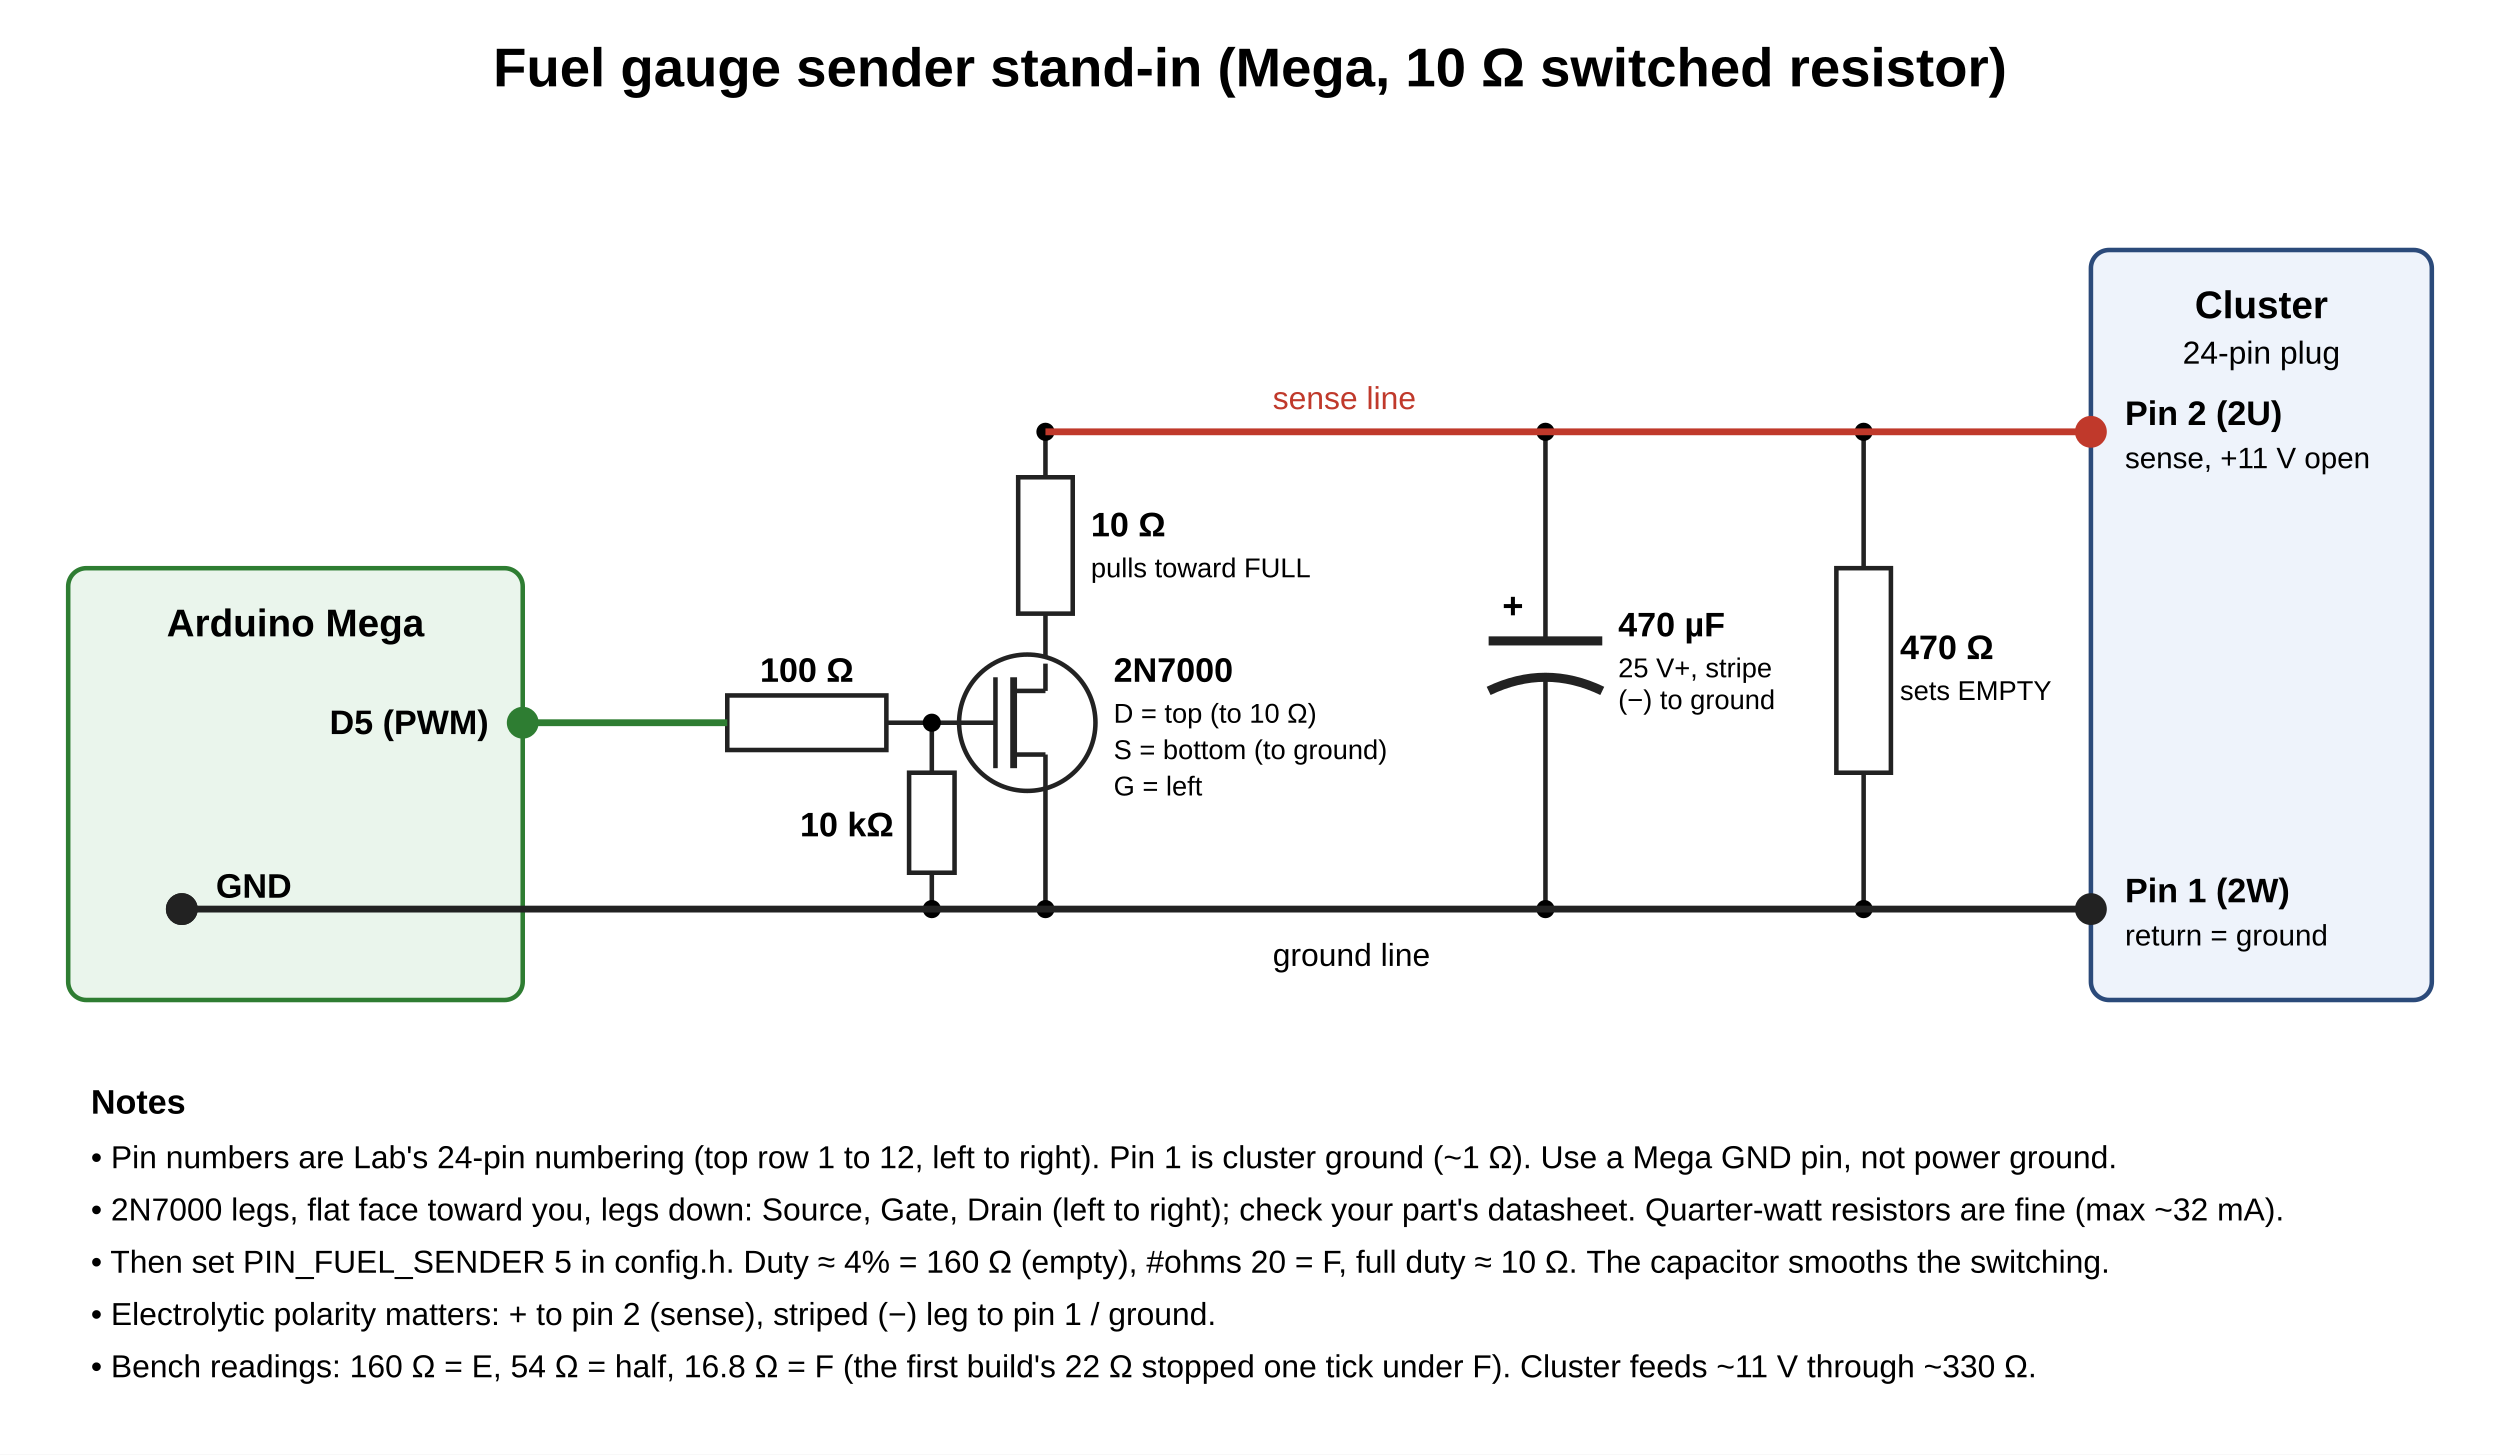
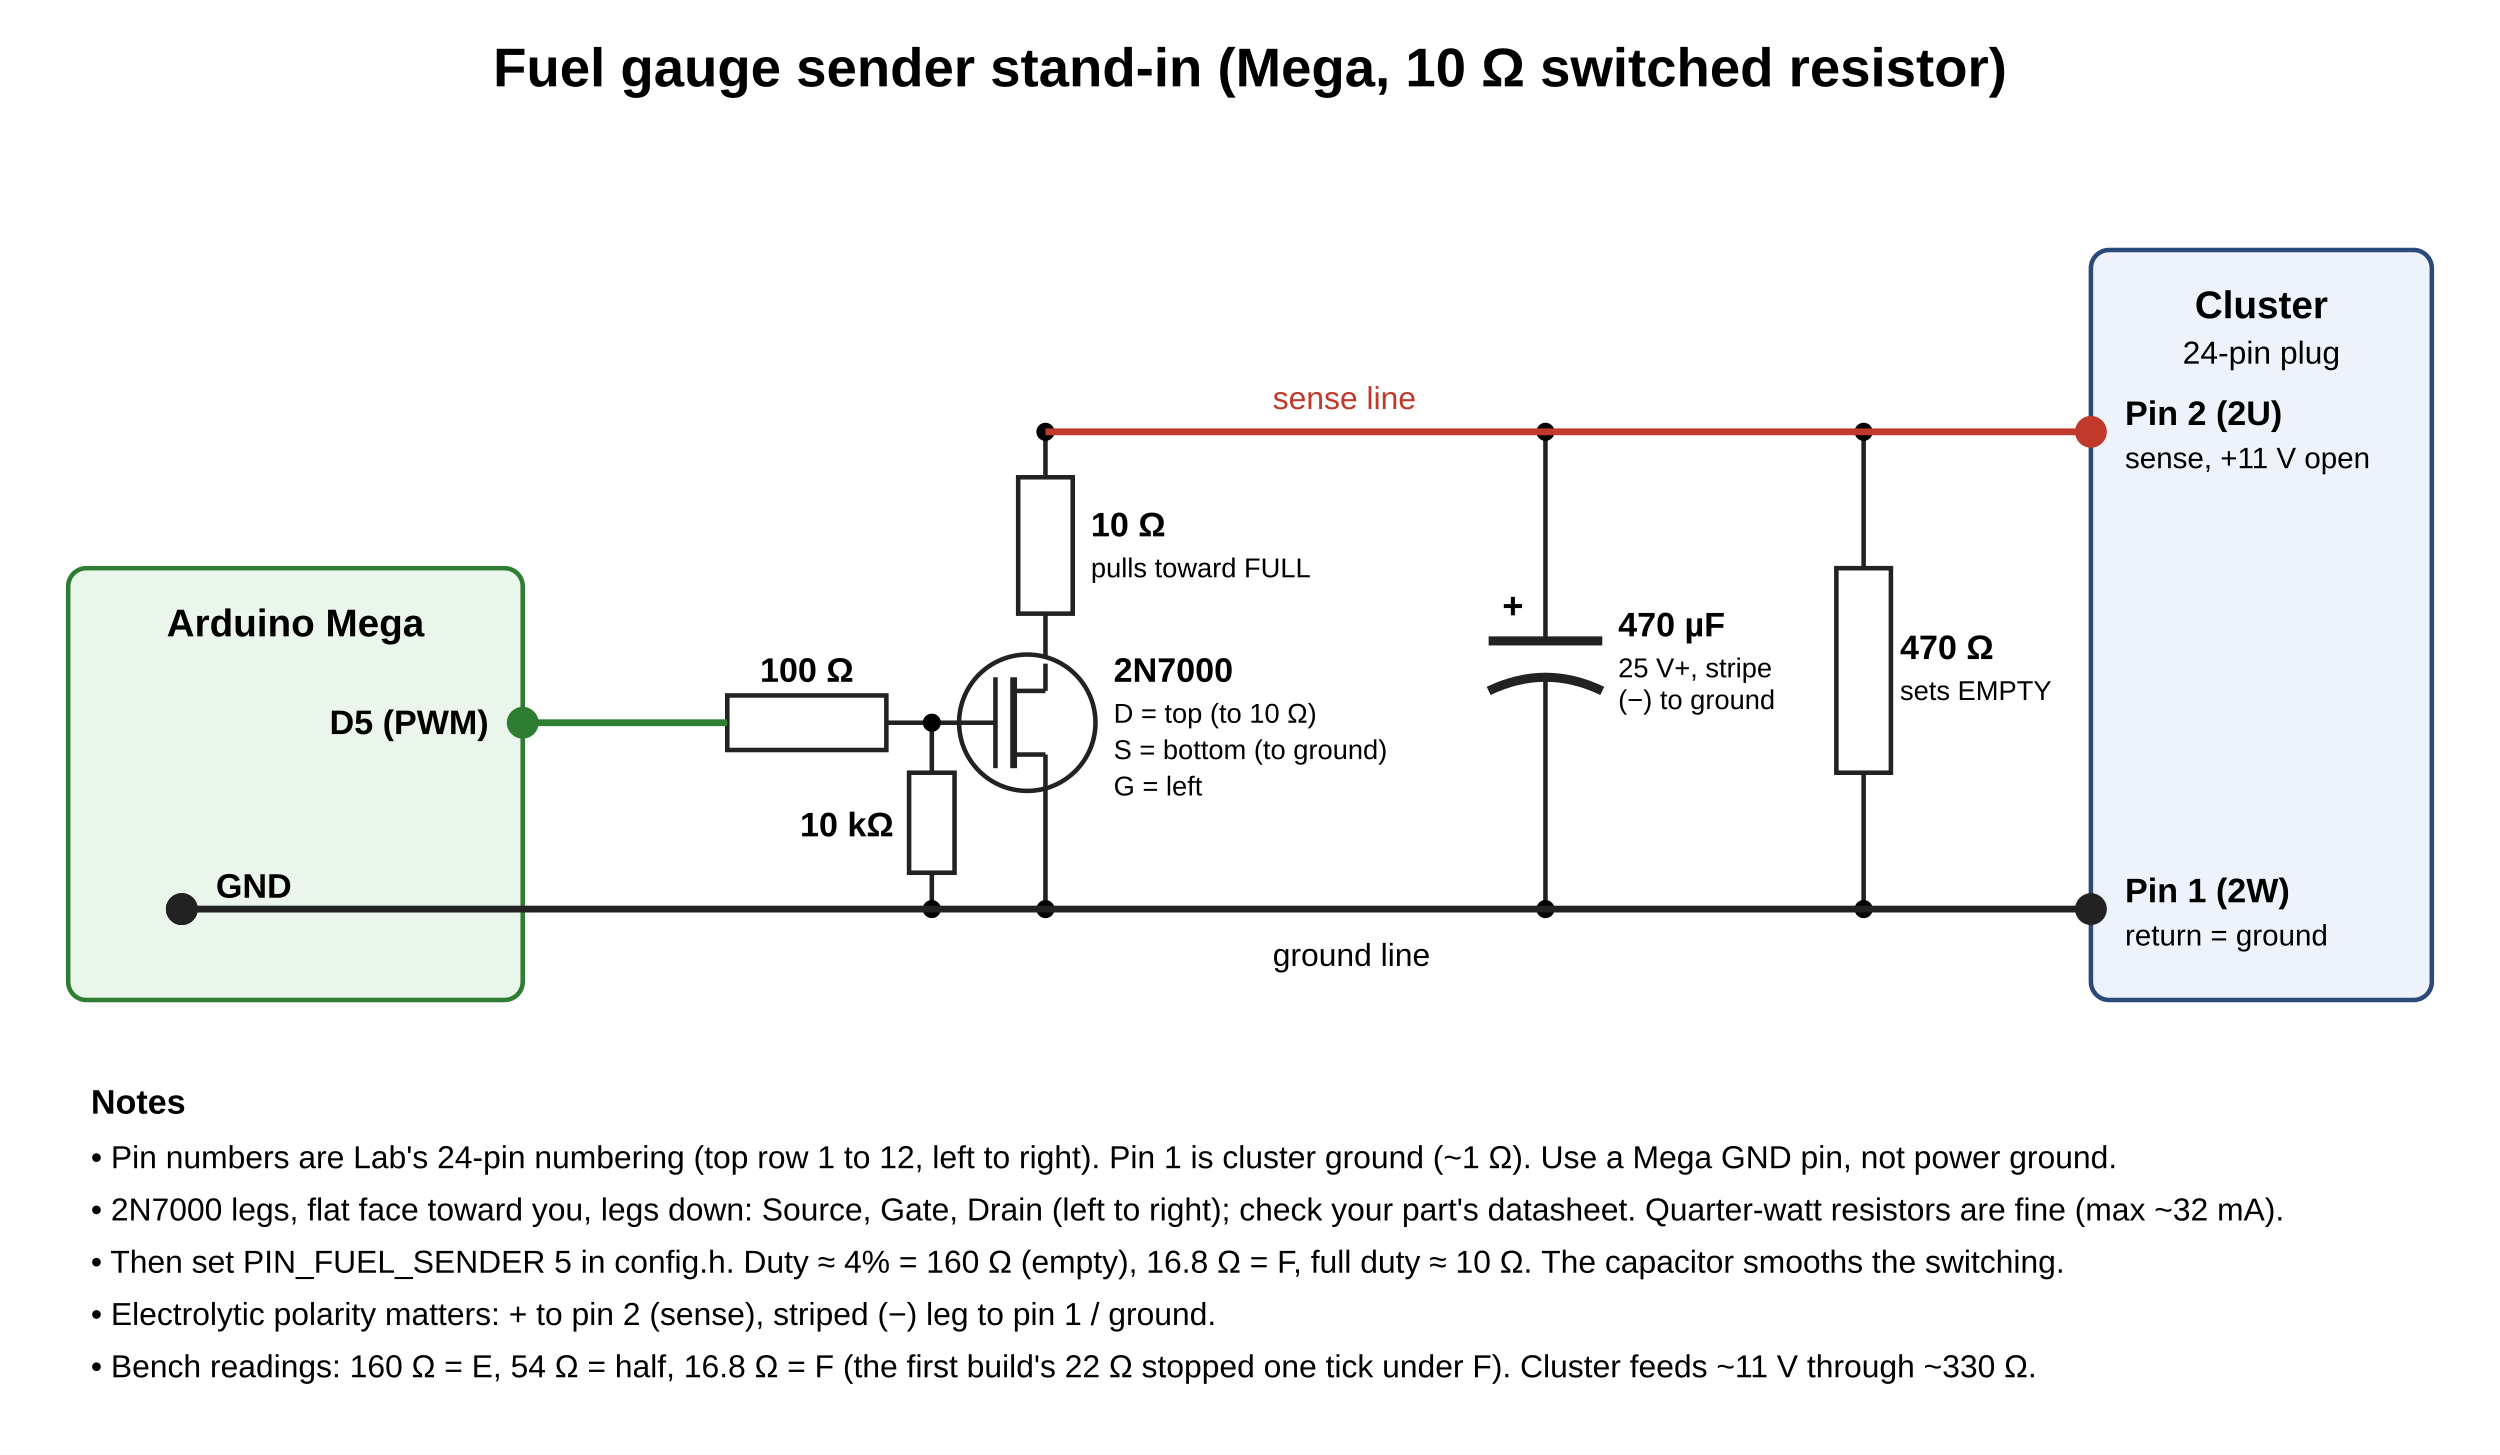
<svg xmlns="http://www.w3.org/2000/svg" width="1100" height="640" viewBox="0 0 1100 640" font-family="Arial, Helvetica, sans-serif">
  <rect width="1100" height="640" fill="#fff" />
  <text x="550" y="38" text-anchor="middle" font-size="24" font-weight="bold">Fuel gauge sender stand-in (Mega, 10 Ω switched resistor)</text>
  <rect x="920" y="110" width="150" height="330" rx="8" fill="#eef3fb" stroke="#2b4a7a" stroke-width="2" />
  <text x="995" y="140" text-anchor="middle" font-size="17" font-weight="bold">Cluster</text>
  <text x="995" y="160" text-anchor="middle" font-size="14">24-pin plug</text>
  <circle cx="920" cy="190" r="7" fill="#c0392b" />
  <text x="935" y="187" font-size="15" font-weight="bold">Pin 2 (2U)</text>
  <text x="935" y="206" font-size="13">sense, +11 V open</text>
  <circle cx="920" cy="400" r="7" fill="#222" />
  <text x="935" y="397" font-size="15" font-weight="bold">Pin 1 (2W)</text>
  <text x="935" y="416" font-size="13">return = ground</text>
  <line x1="820" y1="190" x2="820" y2="250" stroke="#222" stroke-width="2" />
  <rect x="808" y="250" width="24" height="90" fill="#fff" stroke="#222" stroke-width="2" />
  <line x1="820" y1="340" x2="820" y2="400" stroke="#222" stroke-width="2" />
  <text x="836" y="290" font-size="15" font-weight="bold">470 Ω</text>
  <text x="836" y="308" font-size="12">sets EMPTY</text>
  <circle cx="820" cy="190" r="4" />
  <circle cx="820" cy="400" r="4" />
  <line x1="680" y1="190" x2="680" y2="282" stroke="#222" stroke-width="2" />
  <line x1="655" y1="282" x2="705" y2="282" stroke="#222" stroke-width="4" />
  <path d="M655 304 Q680 292 705 304" fill="none" stroke="#222" stroke-width="4" />
  <line x1="680" y1="298" x2="680" y2="400" stroke="#222" stroke-width="2" />
  <text x="661" y="272" font-size="16" font-weight="bold">+</text>
  <text x="712" y="280" font-size="15" font-weight="bold">470 µF</text>
  <text x="712" y="298" font-size="12">25 V+, stripe</text>
  <text x="712" y="312" font-size="12">(−) to ground</text>
  <circle cx="680" cy="190" r="4" />
  <circle cx="680" cy="400" r="4" />
  <line x1="460" y1="190" x2="460" y2="210" stroke="#222" stroke-width="2" />
  <rect x="448" y="210" width="24" height="60" fill="#fff" stroke="#222" stroke-width="2" />
  <text x="480" y="236" font-size="15" font-weight="bold">10 Ω</text>
  <text x="480" y="254" font-size="12">pulls toward FULL</text>
  <line x1="460" y1="270" x2="460" y2="292" stroke="#222" stroke-width="2" />
  <circle cx="452" cy="318" r="30" fill="#fff" stroke="#222" stroke-width="2" />
  <line x1="460" y1="292" x2="460" y2="304" stroke="#222" stroke-width="2" />
  <line x1="446" y1="304" x2="460" y2="304" stroke="#222" stroke-width="2" />
  <line x1="446" y1="332" x2="460" y2="332" stroke="#222" stroke-width="2" />
  <line x1="460" y1="332" x2="460" y2="400" stroke="#222" stroke-width="2" />
  <line x1="446" y1="298" x2="446" y2="338" stroke="#222" stroke-width="3" />
  <line x1="438" y1="298" x2="438" y2="338" stroke="#222" stroke-width="2" />
  <text x="490" y="300" font-size="15" font-weight="bold">2N7000</text>
  <text x="490" y="318" font-size="12">D = top (to 10 Ω)</text>
  <text x="490" y="334" font-size="12">S = bottom (to ground)</text>
  <text x="490" y="350" font-size="12">G = left</text>
  <circle cx="460" cy="190" r="4" />
  <circle cx="460" cy="400" r="4" />
  <line x1="438" y1="318" x2="390" y2="318" stroke="#222" stroke-width="2" />
  <rect x="320" y="306" width="70" height="24" fill="#fff" stroke="#222" stroke-width="2" />
  <text x="355" y="300" text-anchor="middle" font-size="15" font-weight="bold">100 Ω</text>
  <line x1="320" y1="318" x2="230" y2="318" stroke="#2e7d32" stroke-width="3" />
  <line x1="410" y1="318" x2="410" y2="340" stroke="#222" stroke-width="2" />
  <rect x="400" y="340" width="20" height="44" fill="#fff" stroke="#222" stroke-width="2" />
  <line x1="410" y1="384" x2="410" y2="400" stroke="#222" stroke-width="2" />
  <text x="352" y="368" font-size="15" font-weight="bold">10 kΩ</text>
  <circle cx="410" cy="318" r="4" />
  <circle cx="410" cy="400" r="4" />
  <rect x="30" y="250" width="200" height="190" rx="8" fill="#eaf5ec" stroke="#2e7d32" stroke-width="2" />
  <text x="130" y="280" text-anchor="middle" font-size="17" font-weight="bold">Arduino Mega</text>
  <circle cx="230" cy="318" r="7" fill="#2e7d32" />
  <text x="215" y="323" text-anchor="end" font-size="15" font-weight="bold">D5 (PWM)</text>
  <circle cx="80" cy="400" r="7" fill="#222" />
  <text x="95" y="395" font-size="15" font-weight="bold">GND</text>
  <line x1="460" y1="190" x2="920" y2="190" stroke="#c0392b" stroke-width="3" />
  <line x1="80" y1="400" x2="920" y2="400" stroke="#222" stroke-width="3" />
  <text x="560" y="180" font-size="14" fill="#c0392b">sense line</text>
  <text x="560" y="425" font-size="14">ground line</text>
  <circle cx="80" cy="400" r="7" fill="#222" />
  <text x="40" y="490" font-size="15" font-weight="bold">Notes</text>
  <text x="40" y="514" font-size="14">• Pin numbers are Lab's 24-pin numbering (top row 1 to 12, left to right). Pin 1 is cluster ground (~1 Ω). Use a Mega GND pin, not power ground.</text>
  <text x="40" y="537" font-size="14">• 2N7000 legs, flat face toward you, legs down: Source, Gate, Drain (left to right); check your part's datasheet. Quarter-watt resistors are fine (max ~32 mA).</text>
-   <text x="40" y="560" font-size="14">• Then set PIN_FUEL_SENDER 5 in config.h. Duty ≈ 4% = 160 Ω (empty), #ohms 20 = F, full duty ≈ 10 Ω. The capacitor smooths the switching.</text>
+   <text x="40" y="560" font-size="14">• Then set PIN_FUEL_SENDER 5 in config.h. Duty ≈ 4% = 160 Ω (empty), 16.8 Ω = F, full duty ≈ 10 Ω. The capacitor smooths the switching.</text>
  <text x="40" y="583" font-size="14">• Electrolytic polarity matters: + to pin 2 (sense), striped (−) leg to pin 1 / ground.</text>
  <text x="40" y="606" font-size="14">• Bench readings: 160 Ω = E, 54 Ω = half, 16.8 Ω = F (the first build's 22 Ω stopped one tick under F). Cluster feeds ~11 V through ~330 Ω.</text>
</svg>
